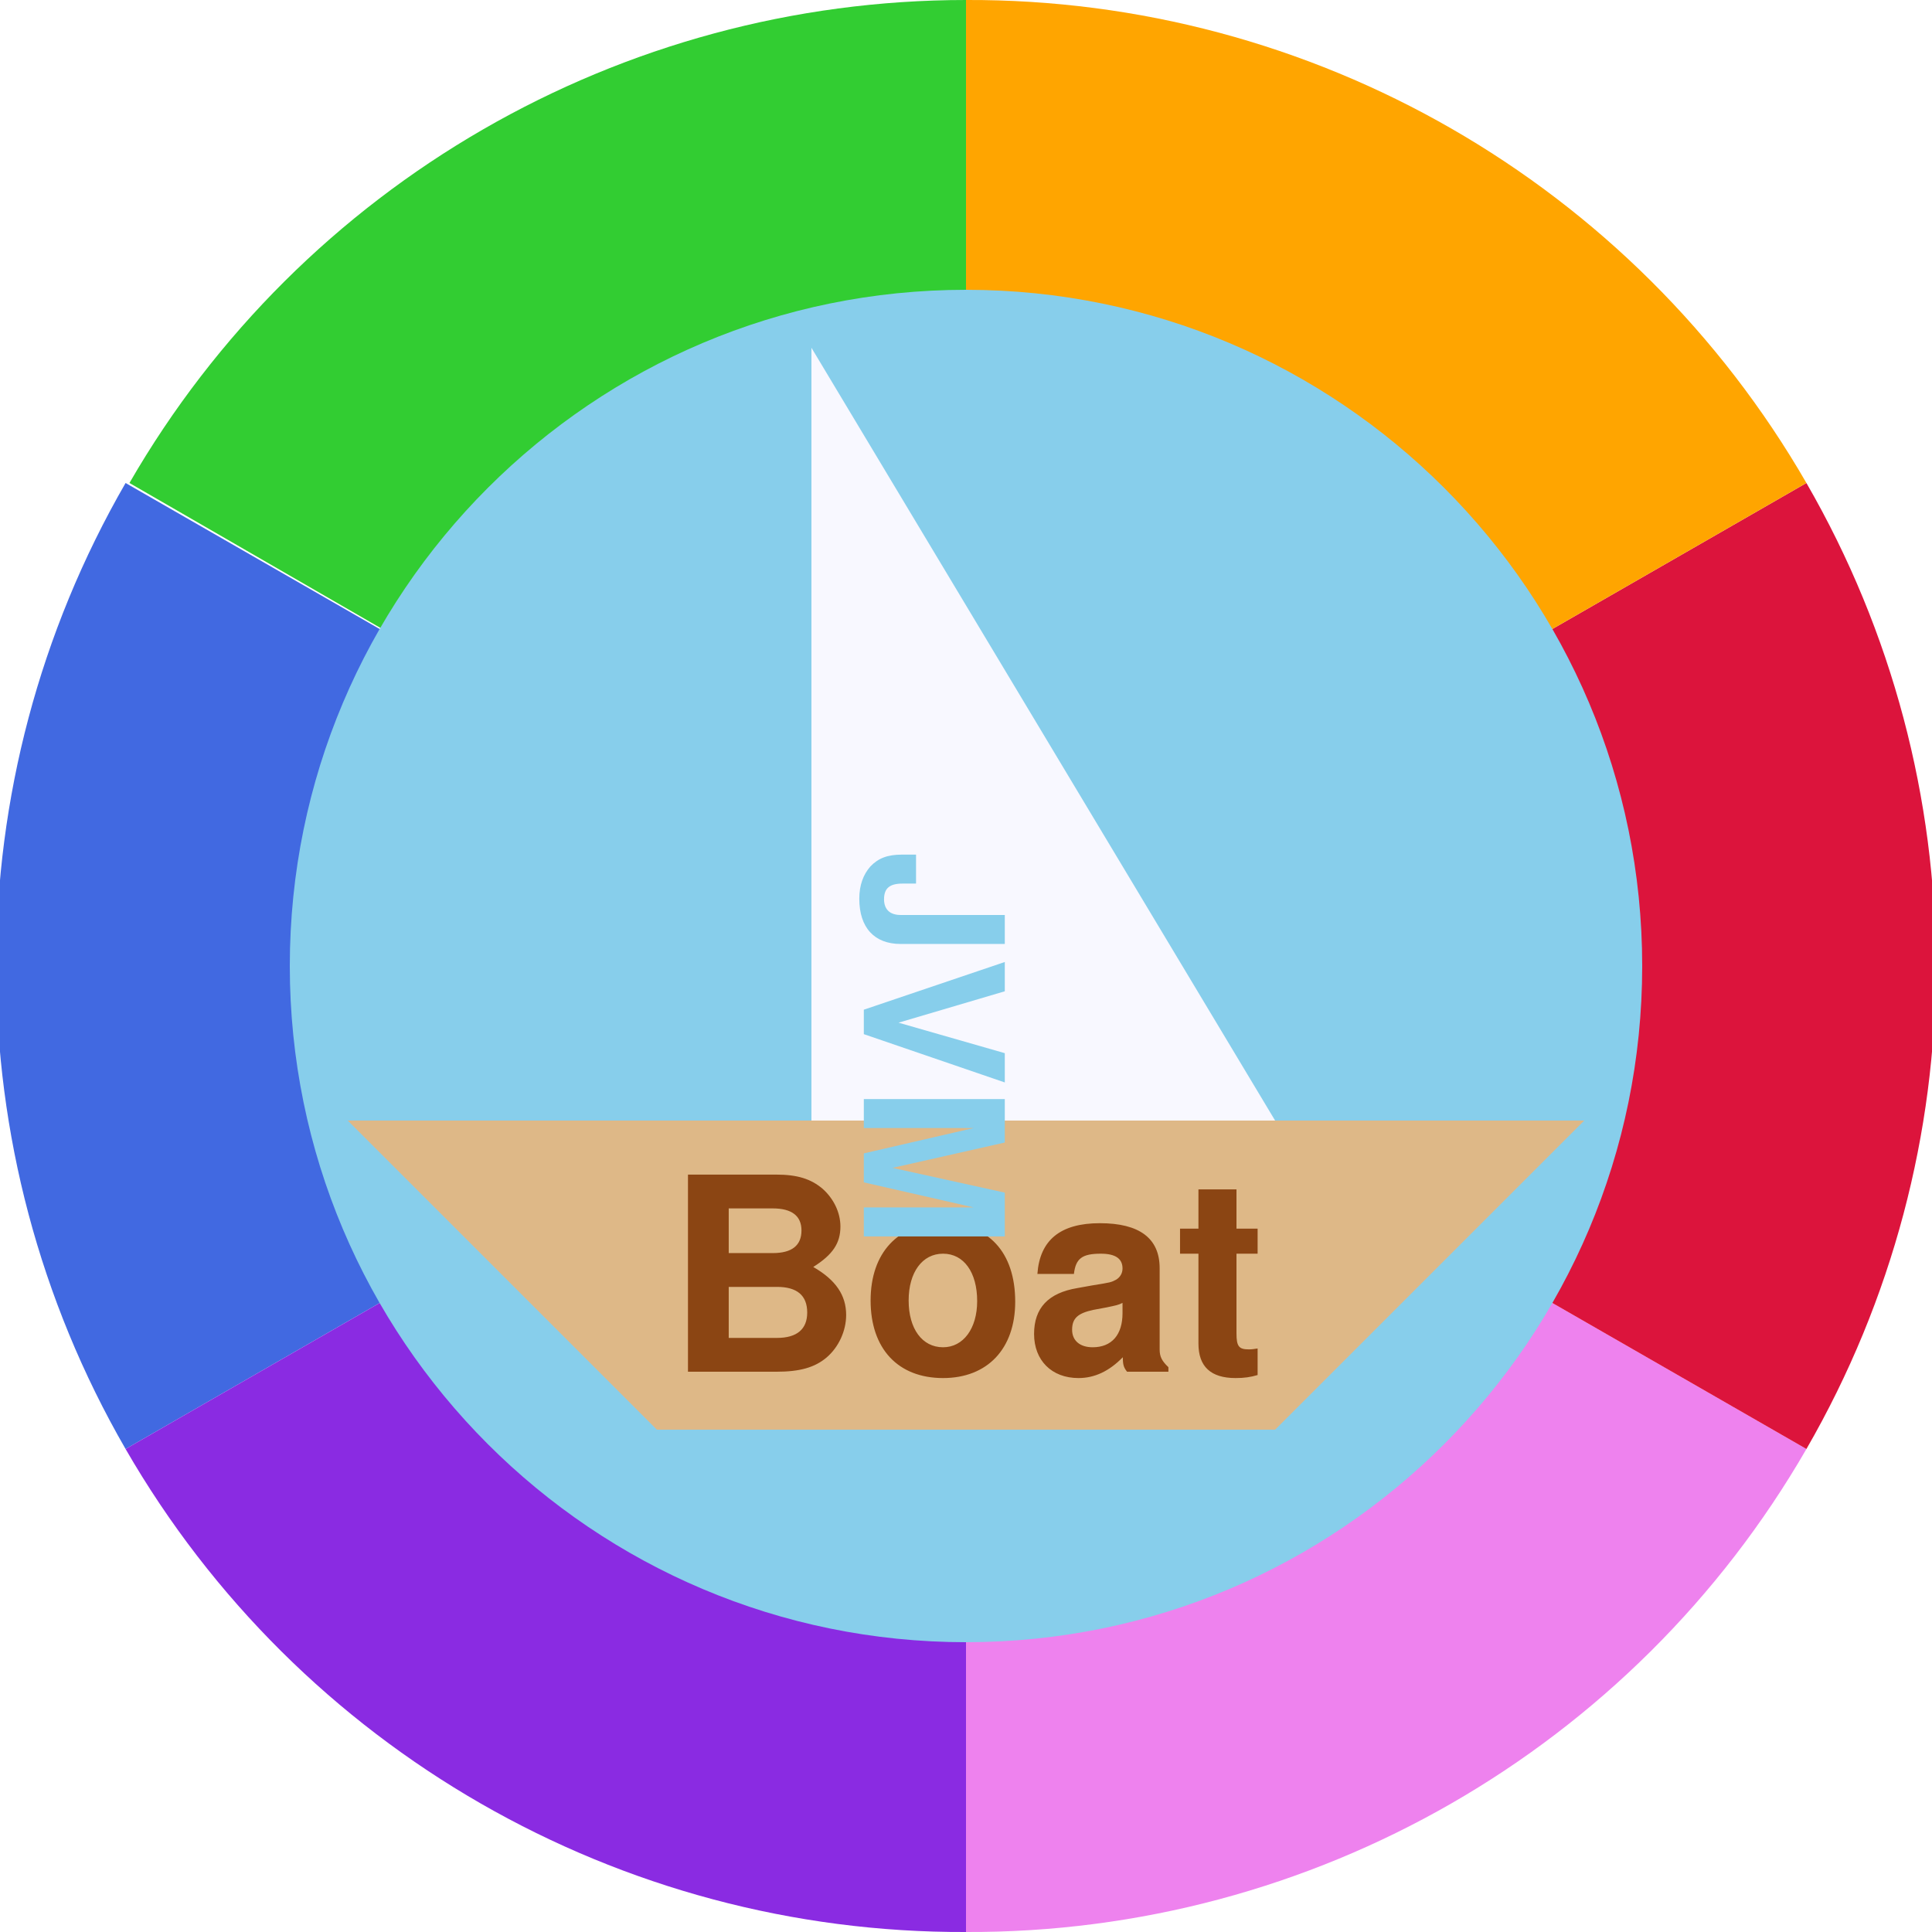
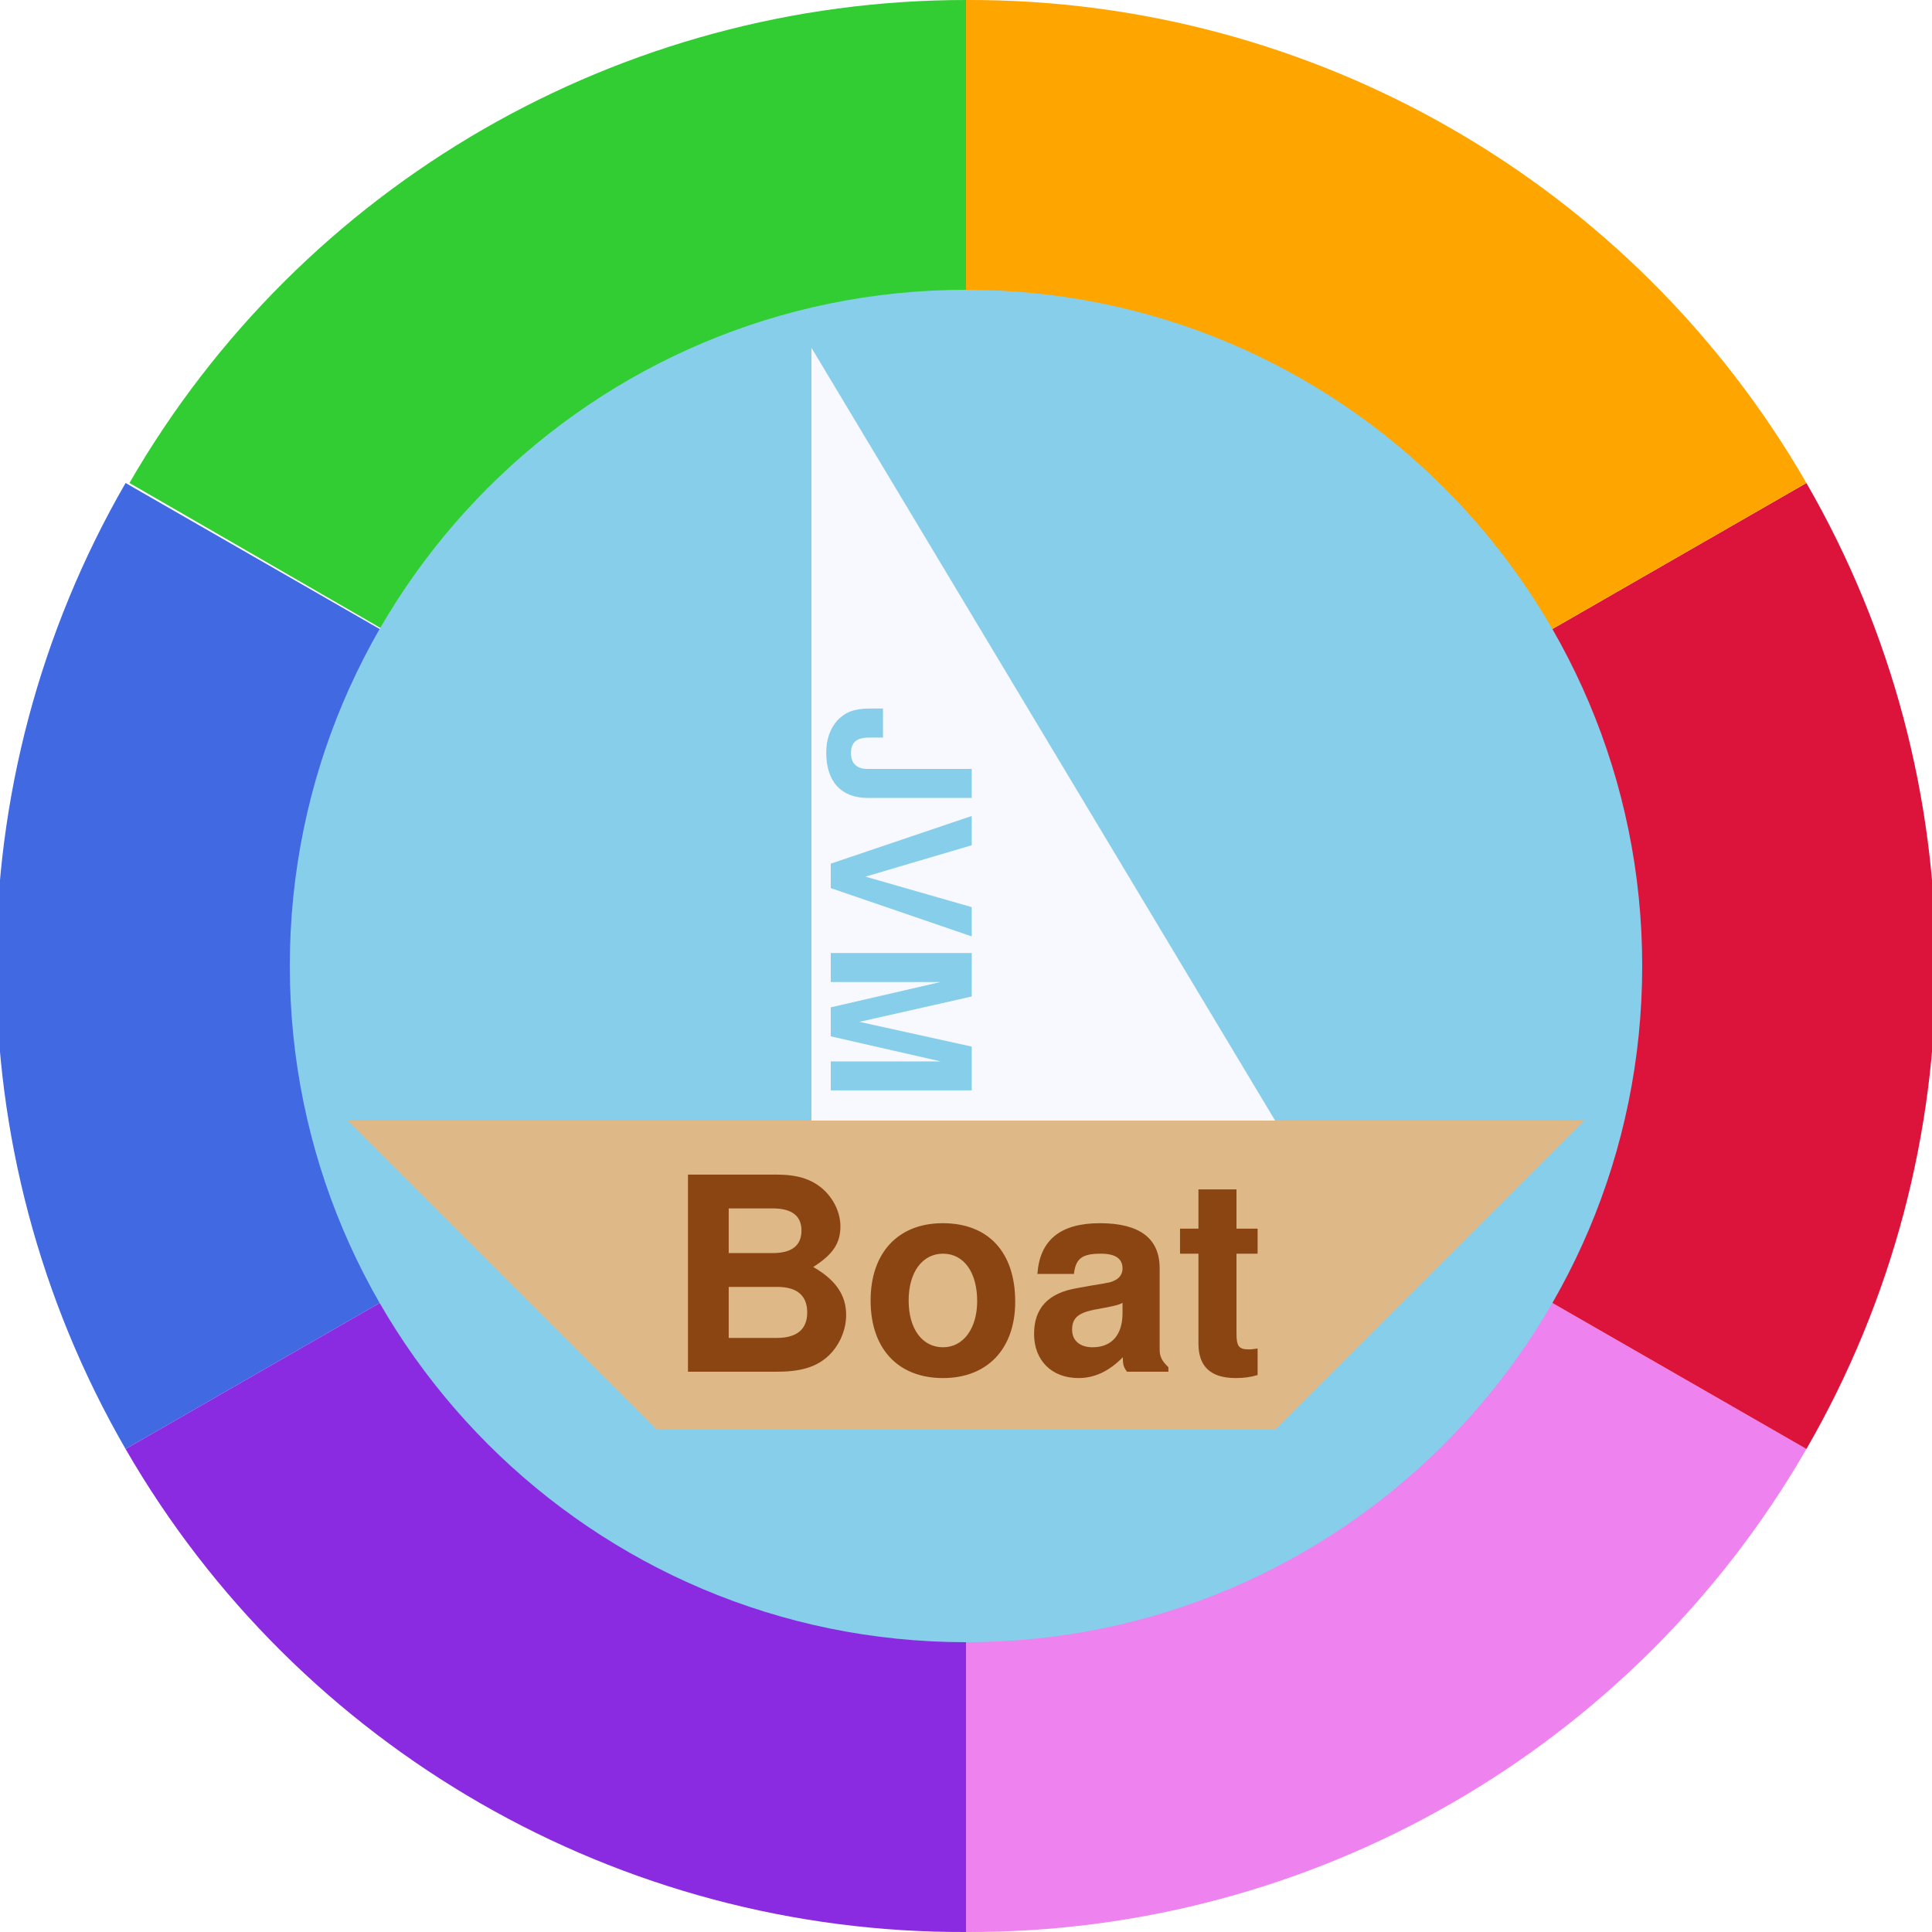
<svg xmlns="http://www.w3.org/2000/svg" width="100" height="100">
  <g id="group-color" stroke="none" stroke-width="none">
    <path id="element-color-1" d="M50,50 m0,-50 a50,50,1,0,0,-43.3,25 L50,50 z" fill="LimeGreen" />
    <path id="element-color-2" d="M50,50 m-43.5,-25 a50,50,1,0,0,0,50 L50,50 z" fill="RoyalBlue" />
    <path id="element-color-3" d="M50,50 m-43.5,25 a50,50,1,0,0,43.5,25 L50,50 z" fill="BlueViolet" />
    <path id="element-color-4" d="M50,50 m0,50 a50,50,1,0,0,43.5,-25 L50,50 z" fill="Violet" />
    <path id="element-color-5" d="M50,50 m43.5,25 a50,50,1,0,0,0,-50 L50,50 z" fill="Crimson" />
    <path id="element-color-6" d="M50,50 m43.5,-25 a50,50,1,0,0,-43.5,-25 L50,50 z" fill="Orange" />
    <circle cx="50" cy="50" r="35" fill="SkyBlue" />
    <path id="element-boat" d="M50,50 m-32,8 l64,0 l-16,16 l-32,0 z" fill="BurlyWood" />
    <path id="element-sail" d="M50,50 m-8,-32 l24,40 l-24,0 z" fill="GhostWhite" />
  </g>
  <g id="group-text" font-family="Helvetica, Arial, sans-serif" font-weight="bold">
    <text id="element-boat" x="50" y="71" text-anchor="middle" font-size="14" fill="SaddleBrown">
      Boat
    </text>
-     <text id="element-jvm" x="47" y="54" text-anchor="end" font-size="10" writing-mode="tb" fill="SkyBlue">
+     <text id="element-jvm" x="43" y="57" text-anchor="end" font-size="10" transform="rotate(90, 43, 57)" fill="SkyBlue">
      JVM
    </text>
  </g>
</svg>
